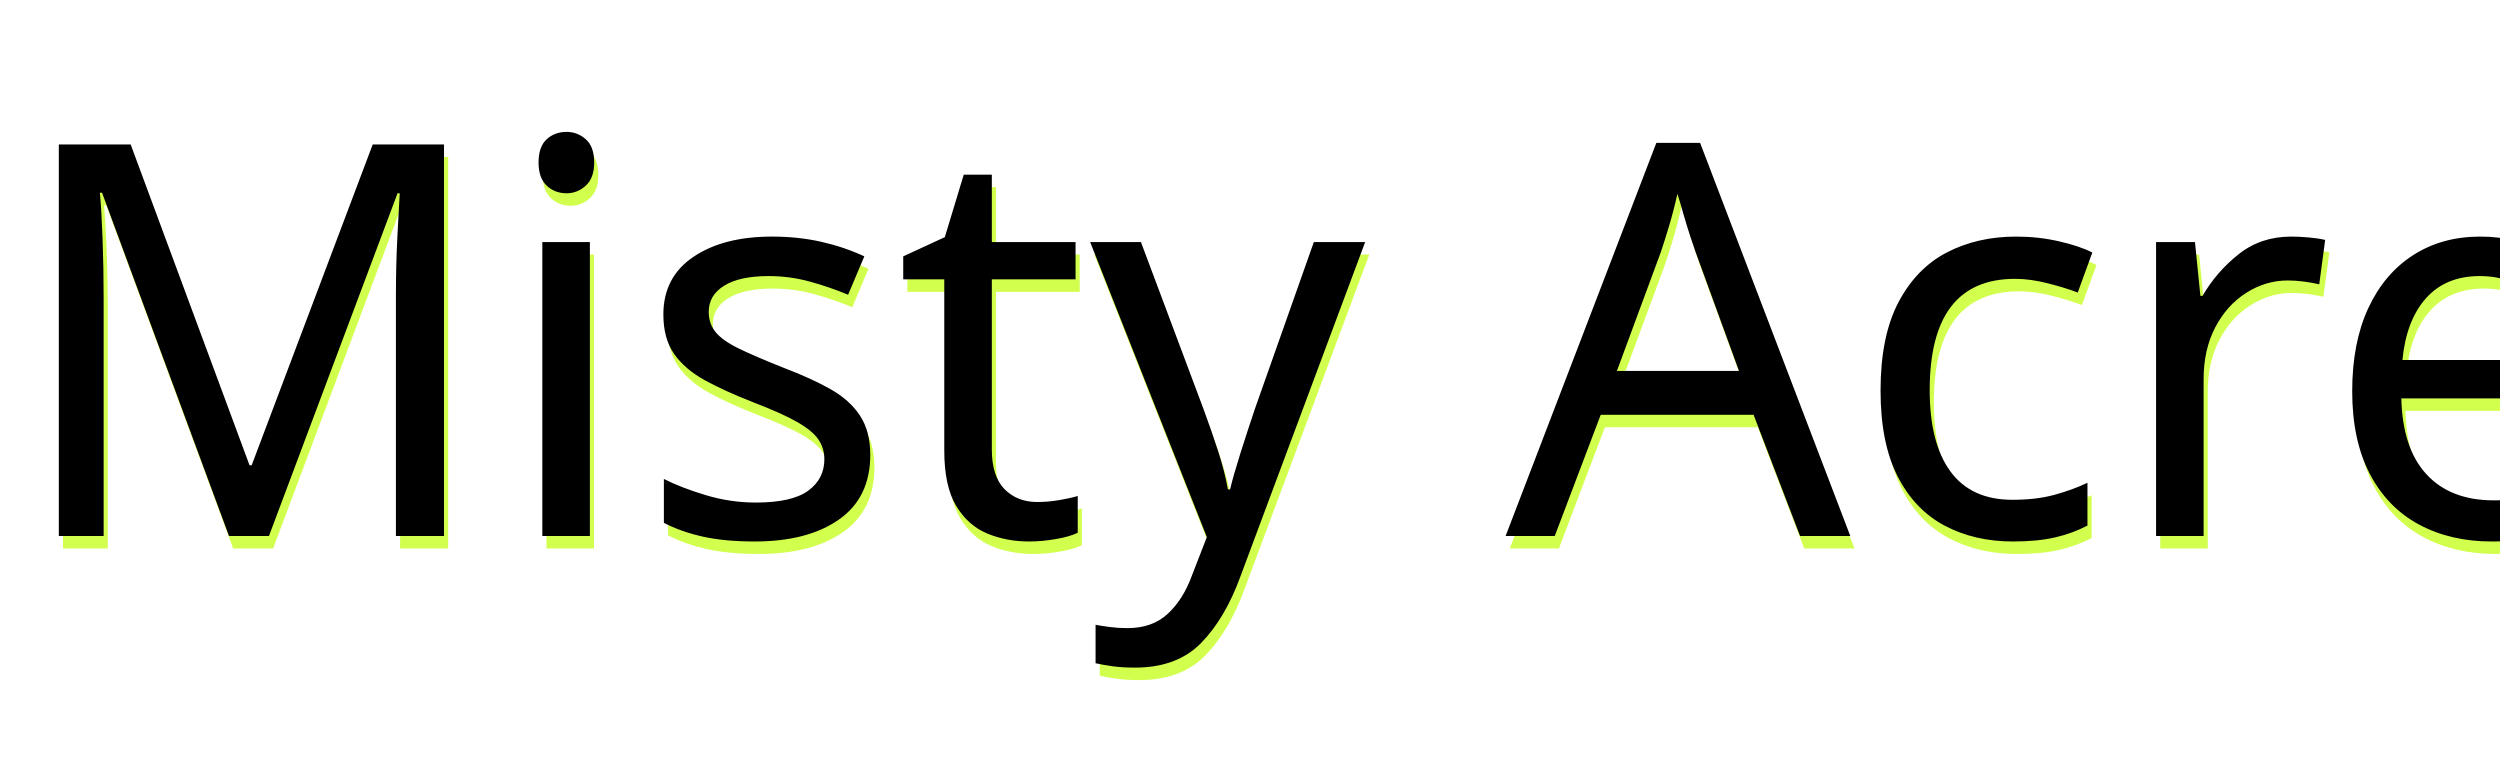
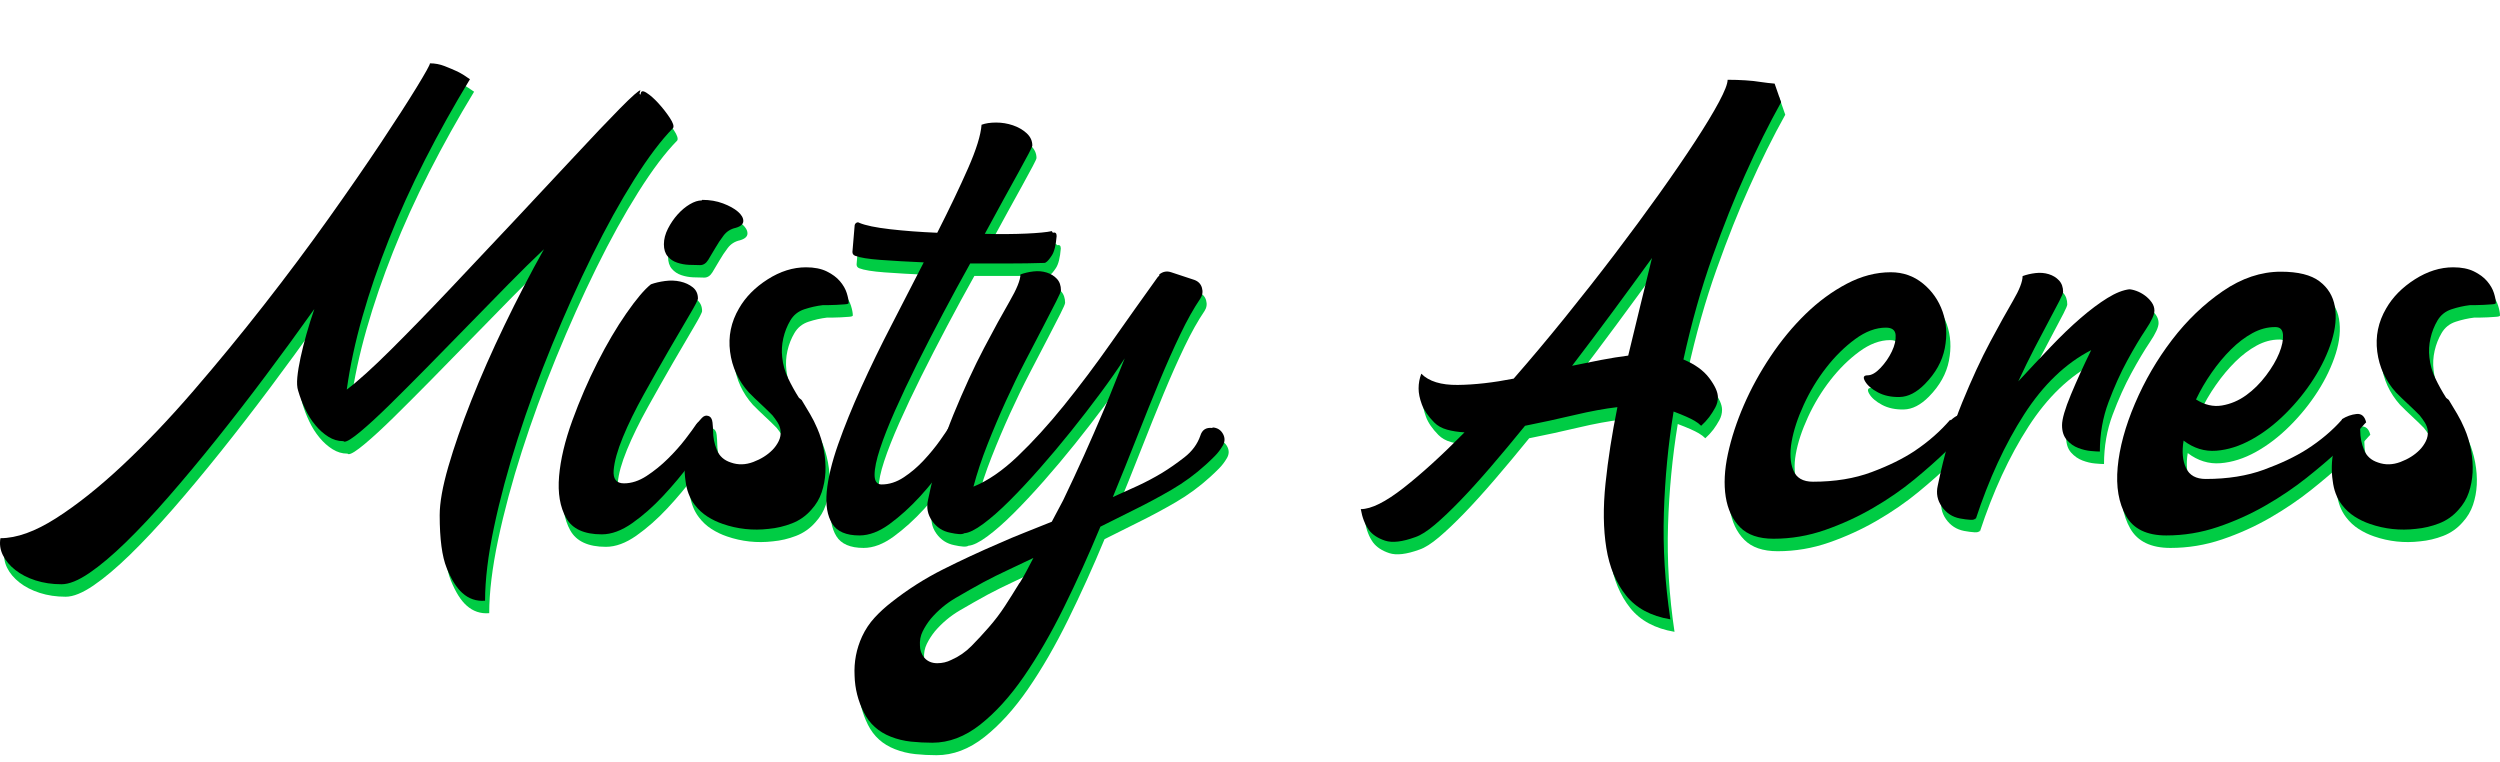
<svg xmlns="http://www.w3.org/2000/svg" version="1.1" id="Layer_1" x="0px" y="0px" viewBox="0 0 1202 366" style="enable-background:new 0 0 1202 366;" xml:space="preserve">
  <style type="text/css">
- 	.st0{fill:#D2FF4D;}
- 	.st1{font-family:'Nathan';}
- 	.st2{font-size:263.641px;}
+ 	.st0{enable-background:new    ;}
+ 	.st1{fill:#00CC44;}
</style>
-   <text transform="matrix(0.98526 0 0 1 5.07959 263.707)" class="st0 st1 st2">Misty Acres</text>
-   <text transform="matrix(0.98526 0 0 1 3.07959 257.707)" class="st1 st2">Misty Acres</text>
+   <g class="st0">
+     <path class="st1" d="M310.031,51.477c0-1.755,0.909-2.064,2.728-0.923   c1.818,1.145,3.767,2.859,5.844,5.141c2.078,2.286,3.896,4.614,5.455,6.986   s2.078,4,1.559,4.877c-5.715,5.8-11.949,14.063-18.703,24.782   c-6.753,10.723-13.466,22.85-20.131,36.382   c-6.668,13.536-13.118,27.905-19.352,43.105   c-6.234,15.205-11.734,30.232-16.495,45.082   c-4.765,14.855-8.572,29.047-11.429,42.578c-2.857,13.533-4.286,25.311-4.286,35.328   c-4.156,0.351-7.793-0.881-10.91-3.691c-2.772-2.463-5.285-6.459-7.533-11.995   c-2.252-5.536-3.376-14.019-3.376-25.441c0-5.973,1.384-13.751,4.156-23.332   c2.768-9.577,6.449-20.169,11.04-31.769   c4.586-11.6,9.912-23.683,15.975-36.25   c6.06-12.564,12.379-24.737,18.962-36.514   c-5.024,4.745-10.694,10.327-17.014,16.741   c-6.324,6.418-12.817,13.05-19.482,19.905   c-6.668,6.854-13.292,13.623-19.871,20.3   c-6.583,6.682-12.558,12.654-17.923,17.928   c-5.37,5.272-10,9.536-13.897,12.786c-3.896,3.255-6.453,4.878-7.663,4.878   c-0.175,0-0.305-0.041-0.39-0.133c-0.089-0.086-0.219-0.131-0.39-0.131   c-2.427,0-4.765-0.701-7.014-2.109c-2.252-1.404-4.331-3.25-6.234-5.537   c-1.908-2.281-3.551-4.877-4.936-7.777c-1.388-2.899-2.512-5.841-3.376-8.832   c-0.52-1.582-0.649-3.731-0.39-6.459c0.26-2.723,0.779-5.886,1.559-9.491   c0.779-3.601,1.729-7.382,2.857-11.336c1.125-3.955,2.378-7.951,3.767-11.996   c-7.622,10.723-15.415,21.4-23.378,32.032   c-7.967,10.637-15.89,20.873-23.768,30.715c-7.882,9.846-15.5,18.982-22.858,27.418   c-7.362,8.438-14.246,15.777-20.65,22.014   c-6.409,6.237-12.253,11.16-17.534,14.765   c-5.284,3.601-9.741,5.404-13.377,5.404c-4.505,0-8.661-0.618-12.468-1.845   c-3.811-1.232-7.058-2.9-9.741-5.01c-2.687-2.109-4.676-4.482-5.975-7.118   c-1.299-2.637-1.688-5.364-1.169-8.173c7.793,0,16.709-3.205,26.755-9.623   c10.041-6.414,20.65-14.85,31.82-25.31   c11.169-10.455,22.554-22.409,34.158-35.854   c11.6-13.446,22.899-27.197,33.898-41.26   c10.995-14.06,21.34-27.9,31.041-41.523   c9.696-13.619,18.138-25.837,25.326-36.646   c7.184-10.809,12.898-19.682,17.144-26.627c4.241-6.941,6.364-10.764,6.364-11.469   c2.423,0,4.761,0.441,7.013,1.318c2.249,0.881,4.327,1.759,6.234,2.636   c2.078,1.055,4.067,2.287,5.974,3.691c-7.792,12.832-14.98,25.705-21.56,38.623   c-6.583,12.918-12.383,25.705-17.403,38.36   c-5.025,12.655-9.266,25.046-12.728,37.173   c-3.466,12.127-5.975,23.818-7.533,35.063   c5.365-4.041,12.468-10.455,21.3-19.245c8.832-8.787,18.312-18.542,28.443-29.264   c10.13-10.719,20.476-21.705,31.041-32.955   c10.561-11.246,20.172-21.528,28.833-30.846   c8.657-9.314,15.886-16.915,21.689-22.805c5.8-5.887,9.132-8.832,10-8.832   c-0.174,0.177-0.26,0.354-0.26,0.527c0,0.177-0.044,0.354-0.13,0.527   c-0.089,0.177-0.13,0.441-0.13,0.791L310.031,51.477z" />
+     <path class="st1" d="M340.162,208.079c1.729,0,2.987,0.79,3.767,2.372   s0.735,3.078-0.13,4.482c-2.427,3.691-5.674,8.264-9.741,13.709   c-4.071,5.45-8.487,10.723-13.248,15.818   c-4.765,5.1-9.7,9.45-14.806,13.051c-5.11,3.604-10,5.404-14.676,5.404   c-8.487,0-14.201-2.637-17.144-7.909c-2.942-5.272-4.067-11.95-3.376-20.036   c0.694-8.082,2.816-17.006,6.364-26.76c3.547-9.755,7.573-19.068,12.079-27.946   c4.501-8.873,9.132-16.741,13.897-23.596c4.761-6.854,8.702-11.509,11.819-13.973   c1.903-0.701,4.156-1.228,6.753-1.582c2.598-0.35,5.065-0.264,7.403,0.264   c2.338,0.527,4.327,1.45,5.975,2.768c1.644,1.318,2.468,3.123,2.468,5.405   c0,0.704-1.388,3.386-4.156,8.041c-2.772,4.659-6.063,10.282-9.871,16.873   c-3.811,6.591-7.792,13.623-11.949,21.092c-4.156,7.472-7.533,14.367-10.13,20.695   c-2.598,6.327-4.071,11.6-4.416,15.818c-0.349,4.219,1.299,6.327,4.936,6.327   c3.636,0,7.273-1.187,10.91-3.56c3.636-2.372,7.054-5.141,10.26-8.305   c3.202-3.163,6.015-6.326,8.442-9.49c2.423-3.164,4.156-5.537,5.195-7.119   C337.65,208.697,338.774,208.079,340.162,208.079z M339.643,102.095   c3.637,0,6.969,0.573,10.001,1.714c3.027,1.145,5.41,2.463,7.143,3.955   c1.729,1.495,2.598,2.991,2.598,4.482c0,1.495-1.214,2.595-3.637,3.295   c-2.427,0.527-4.375,1.759-5.844,3.691c-1.474,1.936-2.817,3.955-4.026,6.064   c-1.213,2.109-2.338,4-3.377,5.668c-1.039,1.673-2.338,2.505-3.896,2.505   c-1.559,0-3.336-0.042-5.325-0.132c-1.993-0.086-3.896-0.437-5.714-1.055   c-1.818-0.614-3.336-1.623-4.546-3.032c-1.213-1.405-1.818-3.337-1.818-5.8   c0-2.459,0.649-4.964,1.948-7.514c1.299-2.546,2.857-4.832,4.675-6.854   c1.818-2.019,3.767-3.646,5.845-4.877c2.078-1.228,3.981-1.846,5.714-1.846   L339.643,102.095z" />
+     <path class="st1" d="M387.435,198.324c1.384,2.286,2.727,4.527,4.026,6.723   c1.299,2.199,2.468,4.527,3.507,6.986c1.384,3.164,2.423,6.592,3.117,10.282   c0.69,3.69,0.95,7.296,0.779,10.81c-0.175,3.34-0.779,6.549-1.818,9.623   c-1.039,3.076-2.687,5.845-4.936,8.305c-2.598,2.99-5.714,5.186-9.351,6.59   c-3.637,1.41-7.362,2.287-11.169,2.637c-7.622,0.882-14.98,0.091-22.079-2.373   c-2.598-0.877-5.065-2.062-7.403-3.559c-2.338-1.491-4.375-3.382-6.104-5.668   c-2.423-3.164-3.896-7.027-4.416-11.601c-0.69-4.568-0.56-9.358,0.39-14.368   c0.954-5.01,2.728-9.359,5.325-13.051c0.52-0.877,1.254-1.8,2.208-2.768   c0.95-0.964,1.948-1.273,2.987-0.923c1.209,0.354,1.903,1.409,2.078,3.163   c0.17,1.76,0.26,3.078,0.26,3.955c0,3.164,0.605,6.241,1.818,9.228   c1.209,2.991,3.462,5.009,6.754,6.063c3.462,1.232,7.054,1.146,10.78-0.264   c3.722-1.404,6.794-3.336,9.221-5.8c1.209-1.228,2.208-2.636,2.987-4.218   c0.779-1.582,1.08-3.25,0.909-5.01c-0.174-1.404-0.649-2.723-1.428-3.955   c-0.779-1.227-1.604-2.372-2.468-3.427c-1.908-1.933-3.811-3.777-5.715-5.536   c-1.907-1.755-3.811-3.601-5.714-5.537c-5.025-5.623-8.012-12.127-8.961-19.509   c-0.954-7.382,0.475-14.323,4.286-20.828c3.117-5.446,7.704-10.105,13.767-13.973   c6.06-3.864,12.208-5.8,18.442-5.8c3.982,0,7.314,0.659,10,1.977   c2.683,1.318,4.806,2.9,6.364,4.746c1.559,1.845,2.638,3.736,3.247,5.668   c0.604,1.937,0.909,3.518,0.909,4.746c0,0.354-0.609,0.573-1.818,0.659   c-1.214,0.091-2.557,0.177-4.026,0.264c-1.473,0.091-2.902,0.132-4.286,0.132   c-1.388,0-2.167,0-2.337,0c-2.947,0.354-5.889,1.013-8.832,1.978   c-2.946,0.968-5.195,2.768-6.753,5.404c-1.559,2.637-2.687,5.496-3.377,8.568   c-0.694,3.077-0.868,6.109-0.52,9.096c0.345,3.518,1.299,6.9,2.857,10.15   c1.559,3.254,3.288,6.373,5.195,9.359L387.435,198.324z" />
+     <path class="st1" d="M508.216,117.914c1.209-0.351,1.818,0.177,1.818,1.582   c-0.349,4.396-1.128,7.514-2.338,9.359c-1.213,1.845-2.167,2.945-2.857,3.295   c-0.175,0.177-0.435,0.264-0.779,0.264c-5.544,0.177-11.344,0.264-17.404,0.264   c-6.063,0-12.123,0-18.183,0c-4.331,7.736-8.702,15.777-13.118,24.123   c-4.416,8.35-8.572,16.437-12.468,24.255c-3.896,7.823-7.403,15.25-10.52,22.278   c-3.117,7.031-5.544,13.182-7.273,18.454c-1.733,5.272-2.598,9.45-2.598,12.522   c0,3.078,1.124,4.614,3.376,4.614c3.637,0,7.184-1.142,10.65-3.427   c3.462-2.283,6.664-5.01,9.611-8.174c2.942-3.163,5.54-6.327,7.792-9.49   c2.249-3.164,3.896-5.623,4.936-7.383c0.864-1.404,2.078-2.108,3.636-2.108   c1.729,0,2.987,0.749,3.767,2.241c0.779,1.494,0.734,2.945-0.13,4.35   c-2.252,3.691-5.284,8.305-9.091,13.842c-3.811,5.535-8.053,10.854-12.728,15.949   c-4.676,5.1-9.526,9.491-14.546,13.182c-5.024,3.691-9.871,5.537-14.546,5.537   c-6.408,0-10.78-1.887-13.117-5.668c-2.338-3.777-3.203-8.919-2.598-15.424   c0.609-6.5,2.427-14.059,5.455-22.672c3.032-8.61,6.754-17.797,11.169-27.551   c4.416-9.755,9.262-19.728,14.546-29.923   c5.28-10.191,10.431-20.21,15.456-30.055   c-7.967-0.35-14.896-0.746-20.78-1.187c-5.889-0.437-9.96-1.096-12.208-1.977   c-0.869-0.35-1.299-0.964-1.299-1.846L412.887,114.75   c0-0.7,0.26-1.228,0.779-1.582c0.52-0.35,1.039-0.35,1.558,0   c2.943,1.231,7.833,2.241,14.676,3.032c6.839,0.791,14.417,1.363,22.729,1.714   c5.885-11.601,10.82-21.924,14.806-30.978c3.981-9.05,6.145-16.037,6.494-20.959   c1.904-0.7,4.241-1.055,7.014-1.055c2.768,0,5.455,0.441,8.052,1.318   c2.598,0.882,4.805,2.154,6.624,3.823c1.818,1.672,2.728,3.65,2.728,5.932   c0,0.354-0.609,1.672-1.818,3.955c-1.213,2.286-2.857,5.318-4.935,9.096   c-2.078,3.781-4.505,8.173-7.273,13.182c-2.772,5.009-5.714,10.414-8.832,16.214   c7.444,0.177,14.067,0.132,19.871-0.132c5.8-0.263,9.912-0.659,12.338-1.186   L508.216,117.914z" />
+     <path class="st1" d="M585.1,211.506c2.249,0.178,3.896,1.232,4.935,3.164   c1.039,1.936,0.95,3.868-0.26,5.801c-1.039,1.758-2.252,3.34-3.636,4.744   c-1.388,1.41-2.857,2.814-4.416,4.219c-5.024,4.572-10.479,8.568-16.364,11.996   c-5.889,3.428-11.864,6.637-17.923,9.623c-2.772,1.408-5.5,2.768-8.182,4.086   c-2.687,1.318-5.415,2.682-8.182,4.086   c-5.544,13.355-11.389,26.273-17.534,38.756   c-6.149,12.478-12.558,23.551-19.222,33.219   c-6.668,9.664-13.682,17.4-21.04,23.2c-7.363,5.8-15.021,8.7-22.988,8.7   c-3.462,0-6.884-0.178-10.26-0.527c-3.377-0.354-6.624-1.145-9.741-2.373   c-5.885-2.286-10.215-6.195-12.987-11.732c-2.768-5.535-4.242-11.381-4.416-17.531   c-0.17-3.341,0.044-6.592,0.649-9.755c0.609-3.163,1.603-6.241,2.987-9.228   c1.559-3.341,3.551-6.327,5.974-8.964c2.427-2.636,5.11-5.1,8.052-7.382   c7.793-6.154,16.064-11.428,24.807-15.818c8.743-4.396,17.619-8.527,26.625-12.391   c4.327-1.937,8.612-3.732,12.858-5.405c4.241-1.668,8.527-3.382,12.858-5.141   l5.455-10.282c3.462-7.205,6.794-14.368,10-21.486   c3.203-7.119,6.364-14.369,9.481-21.75c1.729-4.041,3.417-8.174,5.065-12.392   c1.644-4.218,3.332-8.437,5.065-12.655c-3.292,5.1-7.188,10.677-11.689,16.742   c-4.505,6.062-9.222,12.172-14.157,18.322c-4.936,6.154-9.96,12.127-15.066,17.928   c-5.11,5.8-9.96,10.986-14.546,15.555c-4.59,4.572-8.791,8.264-12.598,11.072   c-3.812,2.814-6.843,4.31-9.092,4.482c-0.52,0.354-1.388,0.486-2.597,0.396   c-1.214-0.087-2.598-0.305-4.156-0.659c-3.637-0.7-6.535-2.591-8.702-5.668   c-2.164-3.073-2.813-6.459-1.948-10.15c3.117-15.113,7.188-28.777,12.208-40.996   c5.021-12.214,9.911-22.846,14.676-31.9c4.761-9.05,8.872-16.564,12.338-22.541   c3.462-5.973,5.195-10.282,5.195-12.918c1.903-0.701,3.981-1.187,6.234-1.45   c2.249-0.264,4.372-0.086,6.364,0.527c1.989,0.618,3.637,1.627,4.935,3.032   c1.299,1.409,1.948,3.254,1.948,5.537c0,0.527-0.779,2.332-2.338,5.404   c-1.558,3.078-3.596,7.032-6.104,11.864c-2.512,4.836-5.37,10.327-8.572,16.478   c-3.207,6.154-6.364,12.654-9.481,19.509c-3.117,6.854-6.064,13.8-8.832,20.828   c-2.772,7.031-5.024,13.799-6.753,20.3c6.924-2.81,14.027-7.687,21.3-14.632   c7.273-6.941,14.676-15.068,22.209-24.387   c7.533-9.314,15.066-19.333,22.599-30.055c7.533-10.719,15.021-21.265,22.469-31.637   l0.779-0.791v-0.791v0.264c1.729-1.405,3.637-1.755,5.715-1.055l11.169,3.691   c1.903,0.705,3.117,1.978,3.636,3.823c0.52,1.846,0.26,3.559-0.779,5.141   c-3.117,4.572-6.323,10.282-9.611,17.137c-3.292,6.854-6.668,14.459-10.13,22.805   c-3.466,8.35-7.058,17.269-10.78,26.76   c-3.726,9.49-7.578,19.072-11.559,28.736c3.981-1.754,7.963-3.559,11.949-5.404   c3.981-1.846,7.878-3.909,11.689-6.195c3.462-2.109,7.054-4.613,10.78-7.514   c3.722-2.9,6.275-6.369,7.663-10.414c0.865-2.81,2.768-4.041,5.715-3.691   L585.1,211.506z M492.368,286.117c1.209-1.938,2.338-3.914,3.377-5.933   c1.039-2.022,2.078-4,3.117-5.933c-3.985,1.933-7.967,3.823-11.948,5.669   c-3.986,1.846-7.967,3.823-11.949,5.933c-4.505,2.459-9.006,5.008-13.507,7.645   s-8.483,5.974-11.949,10.019c-1.559,1.933-2.857,3.954-3.896,6.063   s-1.469,4.392-1.299,6.855c0,2.109,0.694,4.041,2.078,5.8   c1.559,1.755,3.637,2.636,6.234,2.636c2.427,0,4.675-0.527,6.753-1.582   c3.637-1.581,6.883-3.822,9.741-6.723c2.857-2.899,5.585-5.845,8.182-8.832   c2.943-3.34,5.585-6.812,7.923-10.413c2.337-3.604,4.631-7.25,6.883-10.941   L492.368,286.117z" />
+     <path class="st1" d="M811.341,178.815c5.54,2.286,9.696,5.273,12.468,8.964   c2.768,3.69,4.156,6.768,4.156,9.227c0,1.76-0.434,3.428-1.299,5.01   c-0.869,1.582-1.818,3.076-2.857,4.481c-1.213,1.582-2.512,2.991-3.896,4.218   c-0.868-0.877-1.907-1.668-3.117-2.372c-2.078-1.228-5.454-2.724-10.13-4.481   c-2.598,15.818-4.156,32.077-4.676,48.773c-0.519,16.695,0.52,33.745,3.117,51.146   c-9.351-1.581-16.454-5.404-21.3-11.468   c-4.85-6.064-8.012-13.668-9.48-22.805c-1.474-9.138-1.604-19.51-0.391-31.11   c1.21-11.601,3.117-23.813,5.715-36.646c-6.063,0.704-12.987,1.977-20.78,3.822   c-7.792,1.846-15.675,3.559-23.638,5.141   c-5.715,7.032-11.214,13.623-16.494,19.773   C713.453,236.643,708.562,242.047,704.062,246.702   c-4.506,4.659-8.572,8.527-12.209,11.601c-3.637,3.076-6.754,5.055-9.352,5.932   c-6.233,2.282-11.084,2.854-14.546,1.713c-3.466-1.145-6.063-2.854-7.792-5.141   c-1.904-2.637-3.203-5.973-3.896-10.018c5.02,0,11.904-3.428,20.65-10.282   c8.742-6.854,18.482-15.728,29.223-26.628c-3.117-0.173-5.934-0.613-8.442-1.318   c-2.513-0.7-4.546-1.846-6.104-3.428c-2.946-2.986-4.936-5.886-5.975-8.699   c-1.039-2.81-1.559-5.359-1.559-7.646c0-2.459,0.431-4.832,1.299-7.117   c3.637,3.69,9.481,5.494,17.533,5.404c8.053-0.086,17.015-1.096,26.885-3.032   c8.139-9.313,16.365-19.114,24.678-29.396   c8.312-10.282,16.274-20.432,23.896-30.451   c7.618-10.019,14.717-19.641,21.301-28.869   c6.578-9.228,12.338-17.619,17.273-25.178c4.936-7.555,8.787-13.928,11.559-19.114   c2.768-5.182,4.156-8.741,4.156-10.678c2.942,0,5.8,0.091,8.572,0.264   c2.768,0.177,5.195,0.441,7.272,0.791c2.423,0.354,4.676,0.618,6.754,0.791   l3.116,8.964c-5.889,10.545-11.688,22.236-17.402,35.064   c-5.025,11.073-10.221,24.123-15.586,39.151   c-5.369,15.027-10.045,31.596-14.026,49.696V178.815z M757.312,181.979   c5.021-1.055,9.826-2.019,14.417-2.9c4.586-0.877,8.961-1.582,13.117-2.109   c1.903-7.909,3.807-15.773,5.715-23.596c1.903-7.819,3.807-15.596,5.715-23.332   c-6.234,8.613-12.599,17.313-19.092,26.1   c-6.494,8.791-13.033,17.491-19.612,26.101L757.312,181.979z" />
+     <path class="st1" d="M939.917,208.079c2.249-2.109,4.286-3.032,6.104-2.769   s3.506,1.187,5.064,2.769c0.171,0-0.908,1.409-3.246,4.218   c-2.338,2.814-5.674,6.328-10.001,10.546c-4.331,4.218-9.481,8.79-15.456,13.71   c-5.974,4.922-12.598,9.49-19.871,13.709   c-7.272,4.218-14.936,7.736-22.988,10.545c-8.052,2.814-16.323,4.219-24.807,4.219   c-7.102,0-12.468-1.846-16.104-5.537c-3.637-3.69-5.93-8.568-6.885-14.631   c-0.949-6.064-0.604-12.919,1.039-20.564c1.648-7.646,4.197-15.465,7.664-23.465   c3.461-7.995,7.748-15.818,12.857-23.463c5.105-7.646,10.734-14.455,16.884-20.432   c6.146-5.973,12.728-10.809,19.741-14.5c7.014-3.691,14.067-5.537,21.17-5.537   c5.885,0,11.039,1.804,15.455,5.405c4.416,3.604,7.574,8.131,9.481,13.577   c1.903,5.45,2.249,11.295,1.039,17.532c-1.214,6.241-4.415,11.996-9.61,17.269   c-3.986,4.045-8.012,6.108-12.079,6.195c-4.071,0.091-7.577-0.659-10.521-2.241   c-2.946-1.582-4.979-3.336-6.104-5.272c-1.129-1.933-0.738-2.899,1.168-2.899   c1.904,0,3.982-1.188,6.234-3.56c2.249-2.373,4.067-5.009,5.455-7.909   c1.385-2.9,1.988-5.537,1.818-7.909c-0.174-2.373-1.732-3.56-4.676-3.56   c-4.85,0-9.785,1.846-14.806,5.537c-5.024,3.691-9.655,8.264-13.897,13.709   c-4.244,5.449-7.837,11.382-10.779,17.795c-2.947,6.418-4.895,12.351-5.844,17.797   c-0.955,5.449-0.695,10.018,0.779,13.709c1.469,3.691,4.631,5.536,9.48,5.536   c10.561,0,19.957-1.536,28.184-4.614c8.223-3.072,15.105-6.459,20.65-10.149   c6.578-4.392,12.293-9.4,17.144-15.027L939.917,208.079z" />
+     <path class="st1" d="M1025.375,145.069c1.039,0,2.293,0.264,3.768,0.791   c1.469,0.527,2.857,1.277,4.156,2.241c1.299,0.968,2.377,2.068,3.246,3.295   c0.865,1.232,1.299,2.55,1.299,3.955c0,1.937-1.389,4.968-4.156,9.096   c-2.771,4.132-5.76,9.141-8.961,15.028c-3.207,5.891-6.193,12.522-8.961,19.905   c-2.773,7.382-4.156,15.291-4.156,23.728c-0.869,0-2.297-0.087-4.287-0.264   c-1.992-0.173-4.025-0.659-6.104-1.45s-3.896-2.063-5.455-3.822   c-1.559-1.756-2.338-4.128-2.338-7.119c0-2.986,1.43-7.908,4.287-14.764   c2.855-6.854,6.104-13.973,9.74-21.354   c-12.299,6.327-23.033,16.609-32.209,30.846   c-9.182,14.237-16.975,31.11-23.379,50.619v-0.791   c-0.174,0.704-0.998,1.013-2.468,0.923c-1.474-0.086-3.161-0.305-5.065-0.659   c-3.637-0.7-6.534-2.591-8.701-5.669c-2.164-3.072-2.812-6.459-1.948-10.149   c3.116-15.114,7.013-28.383,11.688-39.81   c4.676-11.424,9.177-21.178,13.508-29.264c4.326-8.083,8.008-14.719,11.039-19.905   c3.027-5.183,4.547-9.096,4.547-11.732c1.902-0.7,3.98-1.186,6.232-1.45   c2.25-0.264,4.371-0.086,6.365,0.527c1.988,0.618,3.637,1.627,4.936,3.032   c1.299,1.409,1.947,3.254,1.947,5.537c0,0.527-0.609,1.977-1.818,4.35   c-1.213,2.373-2.857,5.495-4.936,9.359c-2.078,3.868-4.416,8.305-7.014,13.314   s-5.193,10.327-7.791,15.95c5.365-5.8,10.561-11.336,15.584-16.609   c5.021-5.273,9.826-9.886,14.416-13.841c4.588-3.955,8.873-7.16,12.859-9.623   c3.98-2.459,7.531-3.864,10.648-4.218H1025.375z" />
+     <path class="st1" d="M1127.975,207.552c2.249-1.405,4.587-2.241,7.014-2.505   c2.423-0.264,3.981,1.1,4.676,4.086c0.17-0.35-0.909,0.791-3.247,3.428   s-5.674,5.978-10,10.019c-4.331,4.046-9.481,8.437-15.456,13.183   c-5.975,4.745-12.558,9.186-19.741,13.313c-7.188,4.132-14.806,7.56-22.858,10.282   c-8.053,2.727-16.324,4.086-24.807,4.086c-9.351,0-15.805-3.118-19.352-9.359   c-3.547-6.236-4.891-14.059-4.026-23.464c0.869-9.4,3.637-19.596,8.312-30.582   c4.676-10.982,10.605-21.178,17.793-30.583   c7.184-9.4,15.325-17.223,24.417-23.464c9.092-6.237,18.397-9.359,27.924-9.359   c8.312,0,14.501,1.541,18.572,4.614c4.066,3.077,6.534,7.118,7.403,12.127   c0.864,5.009,0.345,10.545-1.559,16.609c-1.908,6.063-4.766,12.086-8.572,18.059   c-3.812,5.978-8.312,11.56-13.507,16.741c-5.195,5.187-10.65,9.359-16.365,12.523   c-5.714,3.164-11.389,4.968-17.014,5.404c-5.629,0.441-10.869-1.187-15.715-4.877   c-0.869,5.272-0.479,9.668,1.169,13.182c1.644,3.518,4.806,5.273,9.48,5.273   c10.561,0,19.912-1.492,28.054-4.482c8.138-2.986,14.977-6.236,20.521-9.755   c6.579-4.218,12.209-8.964,16.884-14.236V207.552z M1095.766,163.26   c-3.637,0-7.232,0.968-10.78,2.9c-3.551,1.936-6.973,4.527-10.26,7.777   c-3.292,3.254-6.409,6.986-9.352,11.205c-2.946,4.218-5.455,8.527-7.532,12.918   c4.155,2.637,8.312,3.604,12.468,2.9c4.156-0.701,8.008-2.328,11.559-4.878   c3.548-2.546,6.754-5.709,9.611-9.491c2.857-3.777,4.976-7.381,6.364-10.809   c1.384-3.427,1.988-6.368,1.818-8.832c-0.175-2.459-1.389-3.691-3.637-3.691   H1095.766z" />
+     <path class="st1" d="M1179.404,198.324c1.384,2.286,2.728,4.527,4.026,6.723   c1.299,2.199,2.467,4.527,3.506,6.986c1.385,3.164,2.424,6.592,3.117,10.282   c0.69,3.69,0.95,7.296,0.779,10.81c-0.174,3.34-0.779,6.549-1.818,9.623   c-1.039,3.076-2.687,5.845-4.935,8.305c-2.598,2.99-5.715,5.186-9.352,6.59   c-3.637,1.41-7.362,2.287-11.17,2.637c-7.622,0.882-14.98,0.091-22.079-2.373   c-2.597-0.877-5.064-2.062-7.402-3.559c-2.338-1.491-4.375-3.382-6.104-5.668   c-2.423-3.164-3.896-7.027-4.416-11.601c-0.689-4.568-0.56-9.358,0.39-14.368   c0.954-5.01,2.728-9.359,5.325-13.051c0.52-0.877,1.254-1.8,2.208-2.768   c0.949-0.964,1.948-1.273,2.987-0.923c1.209,0.354,1.903,1.409,2.078,3.163   c0.17,1.76,0.26,3.078,0.26,3.955c0,3.164,0.604,6.241,1.818,9.228   c1.209,2.991,3.462,5.009,6.753,6.063c3.462,1.232,7.055,1.146,10.78-0.264   c3.722-1.404,6.794-3.336,9.221-5.8c1.21-1.228,2.208-2.636,2.987-4.218   s1.08-3.25,0.909-5.01c-0.174-1.404-0.649-2.723-1.429-3.955   c-0.779-1.227-1.603-2.372-2.468-3.427c-1.907-1.933-3.811-3.777-5.714-5.536   c-1.908-1.755-3.812-3.601-5.715-5.537c-5.024-5.623-8.012-12.127-8.962-19.509   c-0.953-7.382,0.476-14.323,4.286-20.828c3.117-5.446,7.703-10.105,13.767-13.973   c6.061-3.864,12.209-5.8,18.443-5.8c3.981,0,7.313,0.659,10,1.977   c2.683,1.318,4.806,2.9,6.364,4.746c1.559,1.845,2.638,3.736,3.247,5.668   c0.604,1.937,0.909,3.518,0.909,4.746c0,0.354-0.609,0.573-1.818,0.659   c-1.214,0.091-2.557,0.177-4.026,0.264c-1.474,0.091-2.902,0.132-4.286,0.132   c-1.388,0-2.167,0-2.338,0c-2.946,0.354-5.889,1.013-8.831,1.978   c-2.947,0.968-5.195,2.768-6.754,5.404c-1.559,2.637-2.687,5.496-3.377,8.568   c-0.694,3.077-0.868,6.109-0.52,9.096c0.345,3.518,1.299,6.9,2.857,10.15   c1.559,3.254,3.287,6.373,5.195,9.359L1179.404,198.324z" />
+   </g>
+   <g class="st0">
+     <path d="M308.031,45.477c0-1.755,0.909-2.064,2.728-0.923   c1.818,1.145,3.767,2.859,5.844,5.141c2.078,2.286,3.896,4.614,5.455,6.986   s2.078,4,1.559,4.877c-5.715,5.8-11.949,14.063-18.703,24.782   c-6.753,10.723-13.466,22.85-20.131,36.382   c-6.668,13.536-13.118,27.905-19.352,43.105   c-6.234,15.205-11.734,30.232-16.495,45.082   c-4.765,14.855-8.572,29.047-11.429,42.578c-2.857,13.533-4.286,25.311-4.286,35.328   c-4.156,0.351-7.793-0.881-10.91-3.691c-2.772-2.463-5.285-6.459-7.533-11.995   c-2.252-5.536-3.376-14.019-3.376-25.441c0-5.973,1.384-13.751,4.156-23.332   c2.768-9.577,6.449-20.169,11.04-31.769   c4.586-11.6,9.912-23.683,15.975-36.25   c6.06-12.564,12.379-24.737,18.962-36.514   c-5.024,4.745-10.694,10.327-17.014,16.741   c-6.324,6.418-12.817,13.05-19.482,19.905   c-6.668,6.854-13.292,13.623-19.871,20.3   c-6.583,6.682-12.558,12.654-17.923,17.928   c-5.37,5.272-10,9.536-13.897,12.786c-3.896,3.255-6.453,4.878-7.663,4.878   c-0.175,0-0.305-0.041-0.39-0.133c-0.089-0.086-0.219-0.131-0.39-0.131   c-2.427,0-4.765-0.701-7.014-2.109c-2.252-1.404-4.331-3.25-6.234-5.537   c-1.908-2.281-3.551-4.877-4.936-7.777c-1.388-2.899-2.512-5.841-3.376-8.832   c-0.52-1.582-0.649-3.731-0.39-6.458c0.26-2.723,0.779-5.887,1.559-9.491   c0.779-3.601,1.729-7.382,2.857-11.336c1.125-3.955,2.378-7.951,3.767-11.996   c-7.622,10.723-15.415,21.4-23.378,32.032   c-7.967,10.636-15.89,20.873-23.768,30.714c-7.882,9.846-15.5,18.982-22.858,27.418   c-7.362,8.438-14.246,15.777-20.65,22.014   c-6.409,6.237-12.253,11.16-17.534,14.765   c-5.284,3.601-9.741,5.404-13.377,5.404c-4.505,0-8.661-0.618-12.468-1.845   c-3.811-1.232-7.058-2.9-9.741-5.01c-2.687-2.109-4.676-4.482-5.975-7.118   c-1.299-2.637-1.688-5.364-1.169-8.173c7.793,0,16.709-3.205,26.755-9.623   c10.041-6.414,20.65-14.85,31.82-25.31   c11.169-10.455,22.554-22.409,34.158-35.854   c11.6-13.446,22.899-27.197,33.898-41.26   c10.995-14.06,21.34-27.9,31.041-41.523   c9.696-13.619,18.138-25.837,25.326-36.646   c7.184-10.809,12.898-19.682,17.144-26.627c4.241-6.941,6.364-10.764,6.364-11.469   c2.423,0,4.761,0.441,7.013,1.318c2.249,0.881,4.327,1.759,6.234,2.636   c2.078,1.055,4.067,2.287,5.974,3.691c-7.792,12.832-14.98,25.705-21.56,38.623   c-6.583,12.918-12.383,25.705-17.403,38.36   c-5.025,12.655-9.266,25.046-12.728,37.173   c-3.466,12.127-5.975,23.818-7.533,35.063   c5.365-4.041,12.468-10.455,21.3-19.245c8.832-8.787,18.312-18.542,28.443-29.264   c10.13-10.719,20.476-21.705,31.041-32.955   c10.561-11.246,20.172-21.528,28.833-30.846   c8.657-9.314,15.886-16.915,21.689-22.805c5.8-5.887,9.132-8.832,10-8.832   c-0.174,0.177-0.26,0.354-0.26,0.527c0,0.177-0.044,0.354-0.13,0.527   c-0.089,0.177-0.13,0.441-0.13,0.791L308.031,45.477z" />
+     <path d="M338.162,202.079c1.729,0,2.987,0.79,3.767,2.372s0.735,3.078-0.13,4.482   c-2.427,3.691-5.674,8.264-9.741,13.709c-4.071,5.45-8.487,10.723-13.248,15.818   c-4.765,5.1-9.7,9.45-14.806,13.051c-5.11,3.604-10,5.404-14.676,5.404   c-8.487,0-14.201-2.637-17.144-7.909c-2.942-5.272-4.067-11.95-3.376-20.036   c0.694-8.082,2.816-17.006,6.364-26.76c3.547-9.755,7.573-19.069,12.079-27.946   c4.501-8.873,9.132-16.741,13.897-23.596c4.761-6.854,8.702-11.509,11.819-13.973   c1.903-0.701,4.156-1.228,6.753-1.582c2.598-0.35,5.065-0.264,7.403,0.264   c2.338,0.527,4.327,1.45,5.975,2.768c1.644,1.318,2.468,3.123,2.468,5.405   c0,0.704-1.388,3.386-4.156,8.041c-2.772,4.659-6.063,10.282-9.871,16.873   c-3.811,6.591-7.792,13.623-11.949,21.092c-4.156,7.472-7.533,14.367-10.13,20.695   c-2.598,6.327-4.071,11.6-4.416,15.818c-0.349,4.219,1.299,6.327,4.936,6.327   c3.636,0,7.273-1.187,10.91-3.56c3.636-2.372,7.054-5.141,10.26-8.305   c3.202-3.163,6.015-6.326,8.442-9.49c2.423-3.164,4.156-5.537,5.195-7.119   C335.65,202.697,336.774,202.079,338.162,202.079z M337.643,96.095   c3.637,0,6.969,0.573,10.001,1.714c3.027,1.145,5.41,2.463,7.143,3.955   c1.729,1.495,2.598,2.991,2.598,4.482c0,1.495-1.214,2.595-3.637,3.295   c-2.427,0.527-4.375,1.759-5.844,3.691c-1.474,1.936-2.817,3.955-4.026,6.064   c-1.213,2.109-2.338,4-3.377,5.668c-1.039,1.673-2.338,2.505-3.896,2.505   c-1.559,0-3.336-0.042-5.325-0.132c-1.993-0.086-3.896-0.437-5.714-1.055   c-1.818-0.614-3.336-1.623-4.546-3.032c-1.213-1.405-1.818-3.337-1.818-5.8   c0-2.459,0.649-4.964,1.948-7.514c1.299-2.546,2.857-4.832,4.675-6.854   c1.818-2.019,3.767-3.646,5.845-4.877c2.078-1.228,3.981-1.846,5.714-1.846   L337.643,96.095z" />
+     <path d="M385.435,192.324c1.384,2.286,2.727,4.527,4.026,6.723   c1.299,2.199,2.468,4.527,3.507,6.986c1.384,3.164,2.423,6.592,3.117,10.282   c0.69,3.69,0.95,7.296,0.779,10.81c-0.175,3.34-0.779,6.549-1.818,9.623   c-1.039,3.076-2.687,5.845-4.936,8.305c-2.598,2.99-5.714,5.186-9.351,6.59   c-3.637,1.41-7.362,2.287-11.169,2.637c-7.622,0.882-14.98,0.091-22.079-2.373   c-2.598-0.877-5.065-2.062-7.403-3.559c-2.338-1.491-4.375-3.382-6.104-5.668   c-2.423-3.164-3.896-7.027-4.416-11.601c-0.69-4.568-0.56-9.358,0.39-14.368   c0.954-5.01,2.728-9.359,5.325-13.051c0.52-0.877,1.254-1.8,2.208-2.768   c0.95-0.964,1.948-1.273,2.987-0.923c1.209,0.354,1.903,1.409,2.078,3.163   c0.17,1.76,0.26,3.078,0.26,3.955c0,3.164,0.605,6.241,1.818,9.228   c1.209,2.991,3.462,5.009,6.754,6.063c3.462,1.232,7.054,1.146,10.78-0.264   c3.722-1.404,6.794-3.336,9.221-5.8c1.209-1.228,2.208-2.636,2.987-4.218   c0.779-1.582,1.08-3.25,0.909-5.01c-0.174-1.404-0.649-2.723-1.428-3.955   c-0.779-1.227-1.604-2.372-2.468-3.427c-1.908-1.933-3.811-3.777-5.715-5.536   c-1.907-1.755-3.811-3.601-5.714-5.537c-5.025-5.623-8.012-12.127-8.961-19.509   c-0.954-7.382,0.475-14.323,4.286-20.828c3.117-5.446,7.704-10.105,13.767-13.973   c6.06-3.864,12.208-5.8,18.442-5.8c3.982,0,7.314,0.659,10,1.977   c2.683,1.318,4.806,2.9,6.364,4.746c1.559,1.845,2.638,3.736,3.247,5.668   c0.604,1.937,0.909,3.518,0.909,4.746c0,0.354-0.609,0.573-1.818,0.659   c-1.214,0.091-2.557,0.177-4.026,0.264c-1.473,0.091-2.902,0.132-4.286,0.132   c-1.388,0-2.167,0-2.337,0c-2.947,0.354-5.889,1.013-8.832,1.978   c-2.946,0.968-5.195,2.768-6.753,5.404c-1.559,2.637-2.687,5.496-3.377,8.568   c-0.694,3.077-0.868,6.109-0.52,9.096c0.345,3.518,1.299,6.9,2.857,10.15   c1.559,3.254,3.288,6.373,5.195,9.359L385.435,192.324z" />
+     <path d="M506.216,111.914c1.209-0.351,1.818,0.177,1.818,1.582   c-0.349,4.396-1.128,7.514-2.338,9.359c-1.213,1.845-2.167,2.945-2.857,3.295   c-0.175,0.177-0.435,0.264-0.779,0.264c-5.544,0.177-11.344,0.264-17.404,0.264   c-6.063,0-12.123,0-18.183,0c-4.331,7.736-8.702,15.777-13.118,24.123   c-4.416,8.35-8.572,16.437-12.468,24.255c-3.896,7.823-7.403,15.25-10.52,22.278   c-3.117,7.031-5.544,13.182-7.273,18.454c-1.733,5.272-2.598,9.45-2.598,12.522   c0,3.078,1.124,4.614,3.376,4.614c3.637,0,7.184-1.142,10.65-3.427   c3.462-2.283,6.664-5.01,9.611-8.174c2.942-3.163,5.54-6.327,7.792-9.49   c2.249-3.164,3.896-5.623,4.936-7.383c0.864-1.404,2.078-2.108,3.636-2.108   c1.729,0,2.987,0.749,3.767,2.241c0.779,1.494,0.734,2.945-0.13,4.35   c-2.252,3.691-5.284,8.305-9.091,13.842c-3.811,5.535-8.053,10.854-12.728,15.949   c-4.676,5.1-9.526,9.491-14.546,13.182c-5.024,3.691-9.871,5.537-14.546,5.537   c-6.408,0-10.78-1.887-13.117-5.668c-2.338-3.777-3.203-8.919-2.598-15.424   c0.609-6.5,2.427-14.059,5.455-22.672c3.032-8.61,6.754-17.797,11.169-27.551   c4.416-9.755,9.262-19.728,14.546-29.923   c5.28-10.191,10.431-20.21,15.456-30.055   c-7.967-0.35-14.896-0.746-20.78-1.187c-5.889-0.437-9.96-1.096-12.208-1.977   c-0.869-0.35-1.299-0.964-1.299-1.846L410.887,108.75   c0-0.7,0.26-1.228,0.779-1.582c0.52-0.35,1.039-0.35,1.558,0   c2.943,1.231,7.833,2.241,14.676,3.032c6.839,0.791,14.417,1.363,22.729,1.714   c5.885-11.601,10.82-21.924,14.806-30.978c3.981-9.05,6.145-16.037,6.494-20.959   c1.904-0.7,4.241-1.055,7.014-1.055c2.768,0,5.455,0.441,8.052,1.318   c2.598,0.882,4.805,2.154,6.624,3.823c1.818,1.672,2.728,3.65,2.728,5.932   c0,0.354-0.609,1.672-1.818,3.955c-1.213,2.286-2.857,5.318-4.935,9.096   c-2.078,3.781-4.505,8.173-7.273,13.182c-2.772,5.009-5.714,10.414-8.832,16.214   c7.444,0.177,14.067,0.132,19.871-0.132c5.8-0.263,9.912-0.659,12.338-1.186   L506.216,111.914z" />
+     <path d="M583.1,205.506c2.249,0.178,3.896,1.232,4.935,3.164   c1.039,1.936,0.95,3.868-0.26,5.801c-1.039,1.758-2.252,3.34-3.636,4.744   c-1.388,1.41-2.857,2.814-4.416,4.219c-5.024,4.572-10.479,8.568-16.364,11.996   c-5.889,3.428-11.864,6.637-17.923,9.623c-2.772,1.408-5.5,2.768-8.182,4.086   c-2.687,1.318-5.415,2.682-8.182,4.086   c-5.544,13.355-11.389,26.273-17.534,38.756   c-6.149,12.478-12.558,23.551-19.222,33.219   c-6.668,9.664-13.682,17.4-21.04,23.2c-7.363,5.8-15.021,8.7-22.988,8.7   c-3.462,0-6.884-0.178-10.26-0.527c-3.377-0.354-6.624-1.145-9.741-2.373   c-5.885-2.286-10.215-6.195-12.987-11.732c-2.768-5.535-4.242-11.381-4.416-17.531   c-0.17-3.341,0.044-6.592,0.649-9.755c0.609-3.163,1.603-6.241,2.987-9.228   c1.559-3.341,3.551-6.327,5.974-8.964c2.427-2.636,5.11-5.1,8.052-7.382   c7.793-6.154,16.064-11.428,24.807-15.818c8.743-4.396,17.619-8.527,26.625-12.391   c4.327-1.937,8.612-3.732,12.858-5.405c4.241-1.668,8.527-3.382,12.858-5.141   l5.455-10.282c3.462-7.205,6.794-14.368,10-21.486   c3.203-7.119,6.364-14.369,9.481-21.75c1.729-4.041,3.417-8.174,5.065-12.392   c1.644-4.218,3.332-8.437,5.065-12.655c-3.292,5.1-7.188,10.677-11.689,16.742   c-4.505,6.062-9.222,12.172-14.157,18.322c-4.936,6.154-9.96,12.127-15.066,17.928   c-5.11,5.8-9.96,10.986-14.546,15.555c-4.59,4.572-8.791,8.264-12.598,11.072   c-3.812,2.814-6.843,4.31-9.092,4.482c-0.52,0.354-1.388,0.486-2.597,0.396   c-1.214-0.087-2.598-0.305-4.156-0.659c-3.637-0.7-6.535-2.591-8.702-5.668   c-2.164-3.073-2.813-6.459-1.948-10.15c3.117-15.113,7.188-28.777,12.208-40.996   c5.021-12.214,9.911-22.846,14.676-31.9c4.761-9.05,8.872-16.564,12.338-22.541   c3.462-5.973,5.195-10.282,5.195-12.918c1.903-0.701,3.981-1.187,6.234-1.45   c2.249-0.264,4.372-0.086,6.364,0.527c1.989,0.618,3.637,1.627,4.935,3.032   c1.299,1.409,1.948,3.254,1.948,5.537c0,0.527-0.779,2.332-2.338,5.404   c-1.558,3.078-3.596,7.032-6.104,11.864c-2.512,4.836-5.37,10.327-8.572,16.478   c-3.207,6.154-6.364,12.654-9.481,19.509c-3.117,6.854-6.064,13.8-8.832,20.828   c-2.772,7.031-5.024,13.799-6.753,20.3c6.924-2.81,14.027-7.687,21.3-14.632   c7.273-6.941,14.676-15.068,22.209-24.387   c7.533-9.314,15.066-19.333,22.599-30.055c7.533-10.719,15.021-21.265,22.469-31.637   l0.779-0.791v-0.791v0.264c1.729-1.405,3.637-1.755,5.715-1.055l11.169,3.691   c1.903,0.705,3.117,1.978,3.636,3.823c0.52,1.846,0.26,3.559-0.779,5.141   c-3.117,4.572-6.323,10.282-9.611,17.137c-3.292,6.854-6.668,14.459-10.13,22.805   c-3.466,8.35-7.058,17.269-10.78,26.76   c-3.726,9.49-7.578,19.072-11.559,28.736c3.981-1.754,7.963-3.559,11.949-5.404   c3.981-1.846,7.878-3.909,11.689-6.195c3.462-2.109,7.054-4.613,10.78-7.514   c3.722-2.9,6.275-6.369,7.663-10.414c0.865-2.81,2.768-4.041,5.715-3.691   L583.1,205.506z M490.368,280.117c1.209-1.938,2.338-3.914,3.377-5.933   c1.039-2.022,2.078-4,3.117-5.933c-3.985,1.933-7.967,3.823-11.948,5.669   c-3.986,1.846-7.967,3.823-11.949,5.933c-4.505,2.459-9.006,5.008-13.507,7.645   s-8.483,5.974-11.949,10.019c-1.559,1.933-2.857,3.954-3.896,6.063   s-1.469,4.392-1.299,6.855c0,2.109,0.694,4.041,2.078,5.8   c1.559,1.755,3.637,2.636,6.234,2.636c2.427,0,4.675-0.527,6.753-1.582   c3.637-1.581,6.883-3.822,9.741-6.723c2.857-2.899,5.585-5.845,8.182-8.832   c2.943-3.34,5.585-6.812,7.923-10.413c2.337-3.604,4.631-7.25,6.883-10.941   L490.368,280.117z" />
+     <path d="M809.341,172.815c5.54,2.286,9.696,5.272,12.468,8.964   c2.768,3.691,4.156,6.768,4.156,9.227c0,1.76-0.434,3.428-1.299,5.01   c-0.869,1.582-1.818,3.076-2.857,4.481c-1.213,1.582-2.512,2.991-3.896,4.218   c-0.868-0.877-1.907-1.668-3.117-2.372c-2.078-1.228-5.454-2.724-10.13-4.481   c-2.598,15.818-4.156,32.077-4.676,48.773c-0.519,16.695,0.52,33.745,3.117,51.146   c-9.351-1.581-16.454-5.404-21.3-11.468   c-4.85-6.064-8.012-13.668-9.48-22.805c-1.474-9.138-1.604-19.51-0.391-31.11   c1.21-11.601,3.117-23.813,5.715-36.646c-6.063,0.704-12.987,1.977-20.78,3.822   c-7.792,1.846-15.675,3.559-23.638,5.141   c-5.715,7.032-11.214,13.623-16.494,19.773   C711.453,230.643,706.562,236.047,702.062,240.702   c-4.506,4.659-8.572,8.527-12.209,11.601c-3.637,3.076-6.754,5.055-9.352,5.932   c-6.233,2.282-11.084,2.854-14.546,1.713c-3.466-1.145-6.063-2.854-7.792-5.141   c-1.904-2.637-3.203-5.973-3.896-10.018c5.02,0,11.904-3.428,20.65-10.282   c8.742-6.854,18.482-15.728,29.223-26.628c-3.117-0.173-5.934-0.613-8.442-1.318   c-2.513-0.7-4.546-1.846-6.104-3.428c-2.946-2.986-4.936-5.886-5.975-8.699   c-1.039-2.81-1.559-5.359-1.559-7.646c0-2.459,0.431-4.832,1.299-7.118   c3.637,3.691,9.481,5.495,17.533,5.405c8.053-0.086,17.015-1.096,26.885-3.032   c8.139-9.313,16.365-19.114,24.678-29.396   c8.312-10.282,16.274-20.432,23.896-30.451   c7.618-10.019,14.717-19.641,21.301-28.869   c6.578-9.228,12.338-17.619,17.273-25.178c4.936-7.555,8.787-13.928,11.559-19.114   c2.768-5.182,4.156-8.741,4.156-10.678c2.942,0,5.8,0.091,8.572,0.264   c2.768,0.177,5.195,0.441,7.272,0.791c2.423,0.354,4.676,0.618,6.754,0.791   l3.116,8.964c-5.889,10.545-11.688,22.236-17.402,35.064   c-5.025,11.073-10.221,24.123-15.586,39.151   c-5.369,15.027-10.045,31.596-14.026,49.696V172.815z M755.312,175.979   c5.021-1.055,9.826-2.019,14.417-2.9c4.586-0.877,8.961-1.582,13.117-2.109   c1.903-7.909,3.807-15.773,5.715-23.596c1.903-7.819,3.807-15.596,5.715-23.332   c-6.234,8.613-12.599,17.313-19.092,26.1   c-6.494,8.791-13.033,17.491-19.612,26.101L755.312,175.979z" />
+     <path d="M937.917,202.079c2.249-2.109,4.286-3.032,6.104-2.769   s3.506,1.187,5.064,2.769c0.171,0-0.908,1.409-3.246,4.218   c-2.338,2.814-5.674,6.328-10.001,10.546c-4.331,4.218-9.481,8.79-15.456,13.71   c-5.974,4.922-12.598,9.49-19.871,13.709   c-7.272,4.218-14.936,7.736-22.988,10.545c-8.052,2.814-16.323,4.219-24.807,4.219   c-7.102,0-12.468-1.846-16.104-5.537c-3.637-3.69-5.93-8.568-6.885-14.631   c-0.949-6.064-0.604-12.919,1.039-20.564c1.648-7.646,4.197-15.465,7.664-23.465   c3.461-7.995,7.748-15.818,12.857-23.463c5.105-7.646,10.734-14.455,16.884-20.432   c6.146-5.973,12.728-10.809,19.741-14.5c7.014-3.691,14.067-5.537,21.17-5.537   c5.885,0,11.039,1.804,15.455,5.405c4.416,3.604,7.574,8.131,9.481,13.577   c1.903,5.45,2.249,11.295,1.039,17.532c-1.214,6.241-4.415,11.996-9.61,17.269   c-3.986,4.045-8.012,6.108-12.079,6.195c-4.071,0.091-7.577-0.659-10.521-2.241   c-2.946-1.582-4.979-3.336-6.104-5.272c-1.129-1.932-0.738-2.9,1.168-2.9   c1.904,0,3.982-1.187,6.234-3.559c2.249-2.373,4.067-5.009,5.455-7.909   c1.385-2.9,1.988-5.537,1.818-7.909c-0.174-2.373-1.732-3.56-4.676-3.56   c-4.85,0-9.785,1.846-14.806,5.537c-5.024,3.691-9.655,8.264-13.897,13.709   c-4.244,5.45-7.837,11.382-10.779,17.795c-2.947,6.418-4.895,12.351-5.844,17.797   c-0.955,5.449-0.695,10.018,0.779,13.709c1.469,3.691,4.631,5.536,9.48,5.536   c10.561,0,19.957-1.536,28.184-4.614c8.223-3.072,15.105-6.459,20.65-10.149   c6.578-4.392,12.293-9.4,17.144-15.027L937.917,202.079z" />
+     <path d="M1023.375,139.069c1.039,0,2.293,0.264,3.768,0.791   c1.469,0.527,2.857,1.277,4.156,2.241c1.299,0.968,2.377,2.068,3.246,3.295   c0.865,1.232,1.299,2.55,1.299,3.955c0,1.937-1.389,4.968-4.156,9.096   c-2.771,4.132-5.76,9.141-8.961,15.028c-3.207,5.891-6.193,12.522-8.961,19.905   c-2.773,7.382-4.156,15.291-4.156,23.728c-0.869,0-2.297-0.087-4.287-0.264   c-1.992-0.173-4.025-0.659-6.104-1.45s-3.896-2.063-5.455-3.822   c-1.559-1.756-2.338-4.128-2.338-7.119c0-2.986,1.43-7.908,4.287-14.764   c2.855-6.854,6.104-13.973,9.74-21.354   c-12.299,6.327-23.033,16.609-32.209,30.846   c-9.182,14.237-16.975,31.11-23.379,50.619v-0.791   c-0.174,0.704-0.998,1.013-2.468,0.923c-1.474-0.086-3.161-0.305-5.065-0.659   c-3.637-0.7-6.534-2.591-8.701-5.669c-2.164-3.072-2.812-6.459-1.948-10.149   c3.116-15.114,7.013-28.383,11.688-39.81   c4.676-11.423,9.177-21.178,13.508-29.264c4.326-8.083,8.008-14.719,11.039-19.905   c3.027-5.183,4.547-9.096,4.547-11.732c1.902-0.7,3.98-1.186,6.232-1.45   c2.25-0.264,4.371-0.086,6.365,0.527c1.988,0.618,3.637,1.627,4.936,3.032   c1.299,1.409,1.947,3.254,1.947,5.537c0,0.527-0.609,1.977-1.818,4.35   c-1.213,2.373-2.857,5.495-4.936,9.359c-2.078,3.868-4.416,8.305-7.014,13.314   s-5.193,10.327-7.791,15.95c5.365-5.8,10.561-11.336,15.584-16.609   c5.021-5.273,9.826-9.886,14.416-13.841c4.588-3.955,8.873-7.16,12.859-9.623   c3.98-2.459,7.531-3.864,10.648-4.218H1023.375z" />
+     <path d="M1125.975,201.552c2.249-1.405,4.587-2.241,7.014-2.505   c2.423-0.264,3.981,1.1,4.676,4.086c0.17-0.35-0.909,0.791-3.247,3.428   s-5.674,5.978-10,10.019c-4.331,4.046-9.481,8.437-15.456,13.183   c-5.975,4.745-12.558,9.186-19.741,13.313c-7.188,4.132-14.806,7.56-22.858,10.282   c-8.053,2.727-16.324,4.086-24.807,4.086c-9.351,0-15.805-3.118-19.352-9.359   c-3.547-6.236-4.891-14.059-4.026-23.464c0.869-9.4,3.637-19.596,8.312-30.582   c4.676-10.982,10.605-21.178,17.793-30.583   c7.184-9.4,15.325-17.223,24.417-23.464c9.092-6.237,18.397-9.359,27.924-9.359   c8.312,0,14.501,1.541,18.572,4.614c4.066,3.077,6.534,7.118,7.403,12.127   c0.864,5.009,0.345,10.545-1.559,16.609c-1.908,6.063-4.766,12.086-8.572,18.059   c-3.812,5.978-8.312,11.56-13.507,16.741c-5.195,5.187-10.65,9.359-16.365,12.523   c-5.714,3.164-11.389,4.968-17.014,5.404c-5.629,0.441-10.869-1.187-15.715-4.877   c-0.869,5.272-0.479,9.668,1.169,13.182c1.644,3.518,4.806,5.273,9.48,5.273   c10.561,0,19.912-1.492,28.054-4.482c8.138-2.986,14.977-6.236,20.521-9.755   c6.579-4.218,12.209-8.964,16.884-14.236V201.552z M1093.766,157.26   c-3.637,0-7.232,0.968-10.78,2.9c-3.551,1.936-6.973,4.527-10.26,7.777   c-3.292,3.254-6.409,6.986-9.352,11.205c-2.946,4.218-5.455,8.528-7.532,12.918   c4.155,2.637,8.312,3.604,12.468,2.9c4.156-0.701,8.008-2.328,11.559-4.878   c3.548-2.546,6.754-5.709,9.611-9.491c2.857-3.777,4.976-7.382,6.364-10.81   c1.384-3.427,1.988-6.368,1.818-8.832c-0.175-2.459-1.389-3.691-3.637-3.691   H1093.766z" />
+     <path d="M1177.404,192.324c1.384,2.286,2.728,4.527,4.026,6.723   c1.299,2.199,2.467,4.527,3.506,6.986c1.385,3.164,2.424,6.592,3.117,10.282   c0.69,3.69,0.95,7.296,0.779,10.81c-0.174,3.34-0.779,6.549-1.818,9.623   c-1.039,3.076-2.687,5.845-4.935,8.305c-2.598,2.99-5.715,5.186-9.352,6.59   c-3.637,1.41-7.362,2.287-11.17,2.637c-7.622,0.882-14.98,0.091-22.079-2.373   c-2.597-0.877-5.064-2.062-7.402-3.559c-2.338-1.491-4.375-3.382-6.104-5.668   c-2.423-3.164-3.896-7.027-4.416-11.601c-0.689-4.568-0.56-9.358,0.39-14.368   c0.954-5.01,2.728-9.359,5.325-13.051c0.52-0.877,1.254-1.8,2.208-2.768   c0.949-0.964,1.948-1.273,2.987-0.923c1.209,0.354,1.903,1.409,2.078,3.163   c0.17,1.76,0.26,3.078,0.26,3.955c0,3.164,0.604,6.241,1.818,9.228   c1.209,2.991,3.462,5.009,6.753,6.063c3.462,1.232,7.055,1.146,10.78-0.264   c3.722-1.404,6.794-3.336,9.221-5.8c1.21-1.228,2.208-2.636,2.987-4.218   s1.08-3.25,0.909-5.01c-0.174-1.404-0.649-2.723-1.429-3.955   c-0.779-1.227-1.603-2.372-2.468-3.427c-1.907-1.933-3.811-3.777-5.714-5.536   c-1.908-1.755-3.812-3.601-5.715-5.537c-5.024-5.623-8.012-12.127-8.962-19.509   c-0.953-7.382,0.476-14.323,4.286-20.828c3.117-5.446,7.703-10.105,13.767-13.973   c6.061-3.864,12.209-5.8,18.443-5.8c3.981,0,7.313,0.659,10,1.977   c2.683,1.318,4.806,2.9,6.364,4.746c1.559,1.845,2.638,3.736,3.247,5.668   c0.604,1.937,0.909,3.518,0.909,4.746c0,0.354-0.609,0.573-1.818,0.659   c-1.214,0.091-2.557,0.177-4.026,0.264c-1.474,0.091-2.902,0.132-4.286,0.132   c-1.388,0-2.167,0-2.338,0c-2.946,0.354-5.889,1.013-8.831,1.978   c-2.947,0.968-5.195,2.768-6.754,5.404c-1.559,2.637-2.687,5.496-3.377,8.568   c-0.694,3.077-0.868,6.109-0.52,9.096c0.345,3.518,1.299,6.9,2.857,10.15   c1.559,3.254,3.287,6.373,5.195,9.359L1177.404,192.324z" />
+   </g>
</svg>
